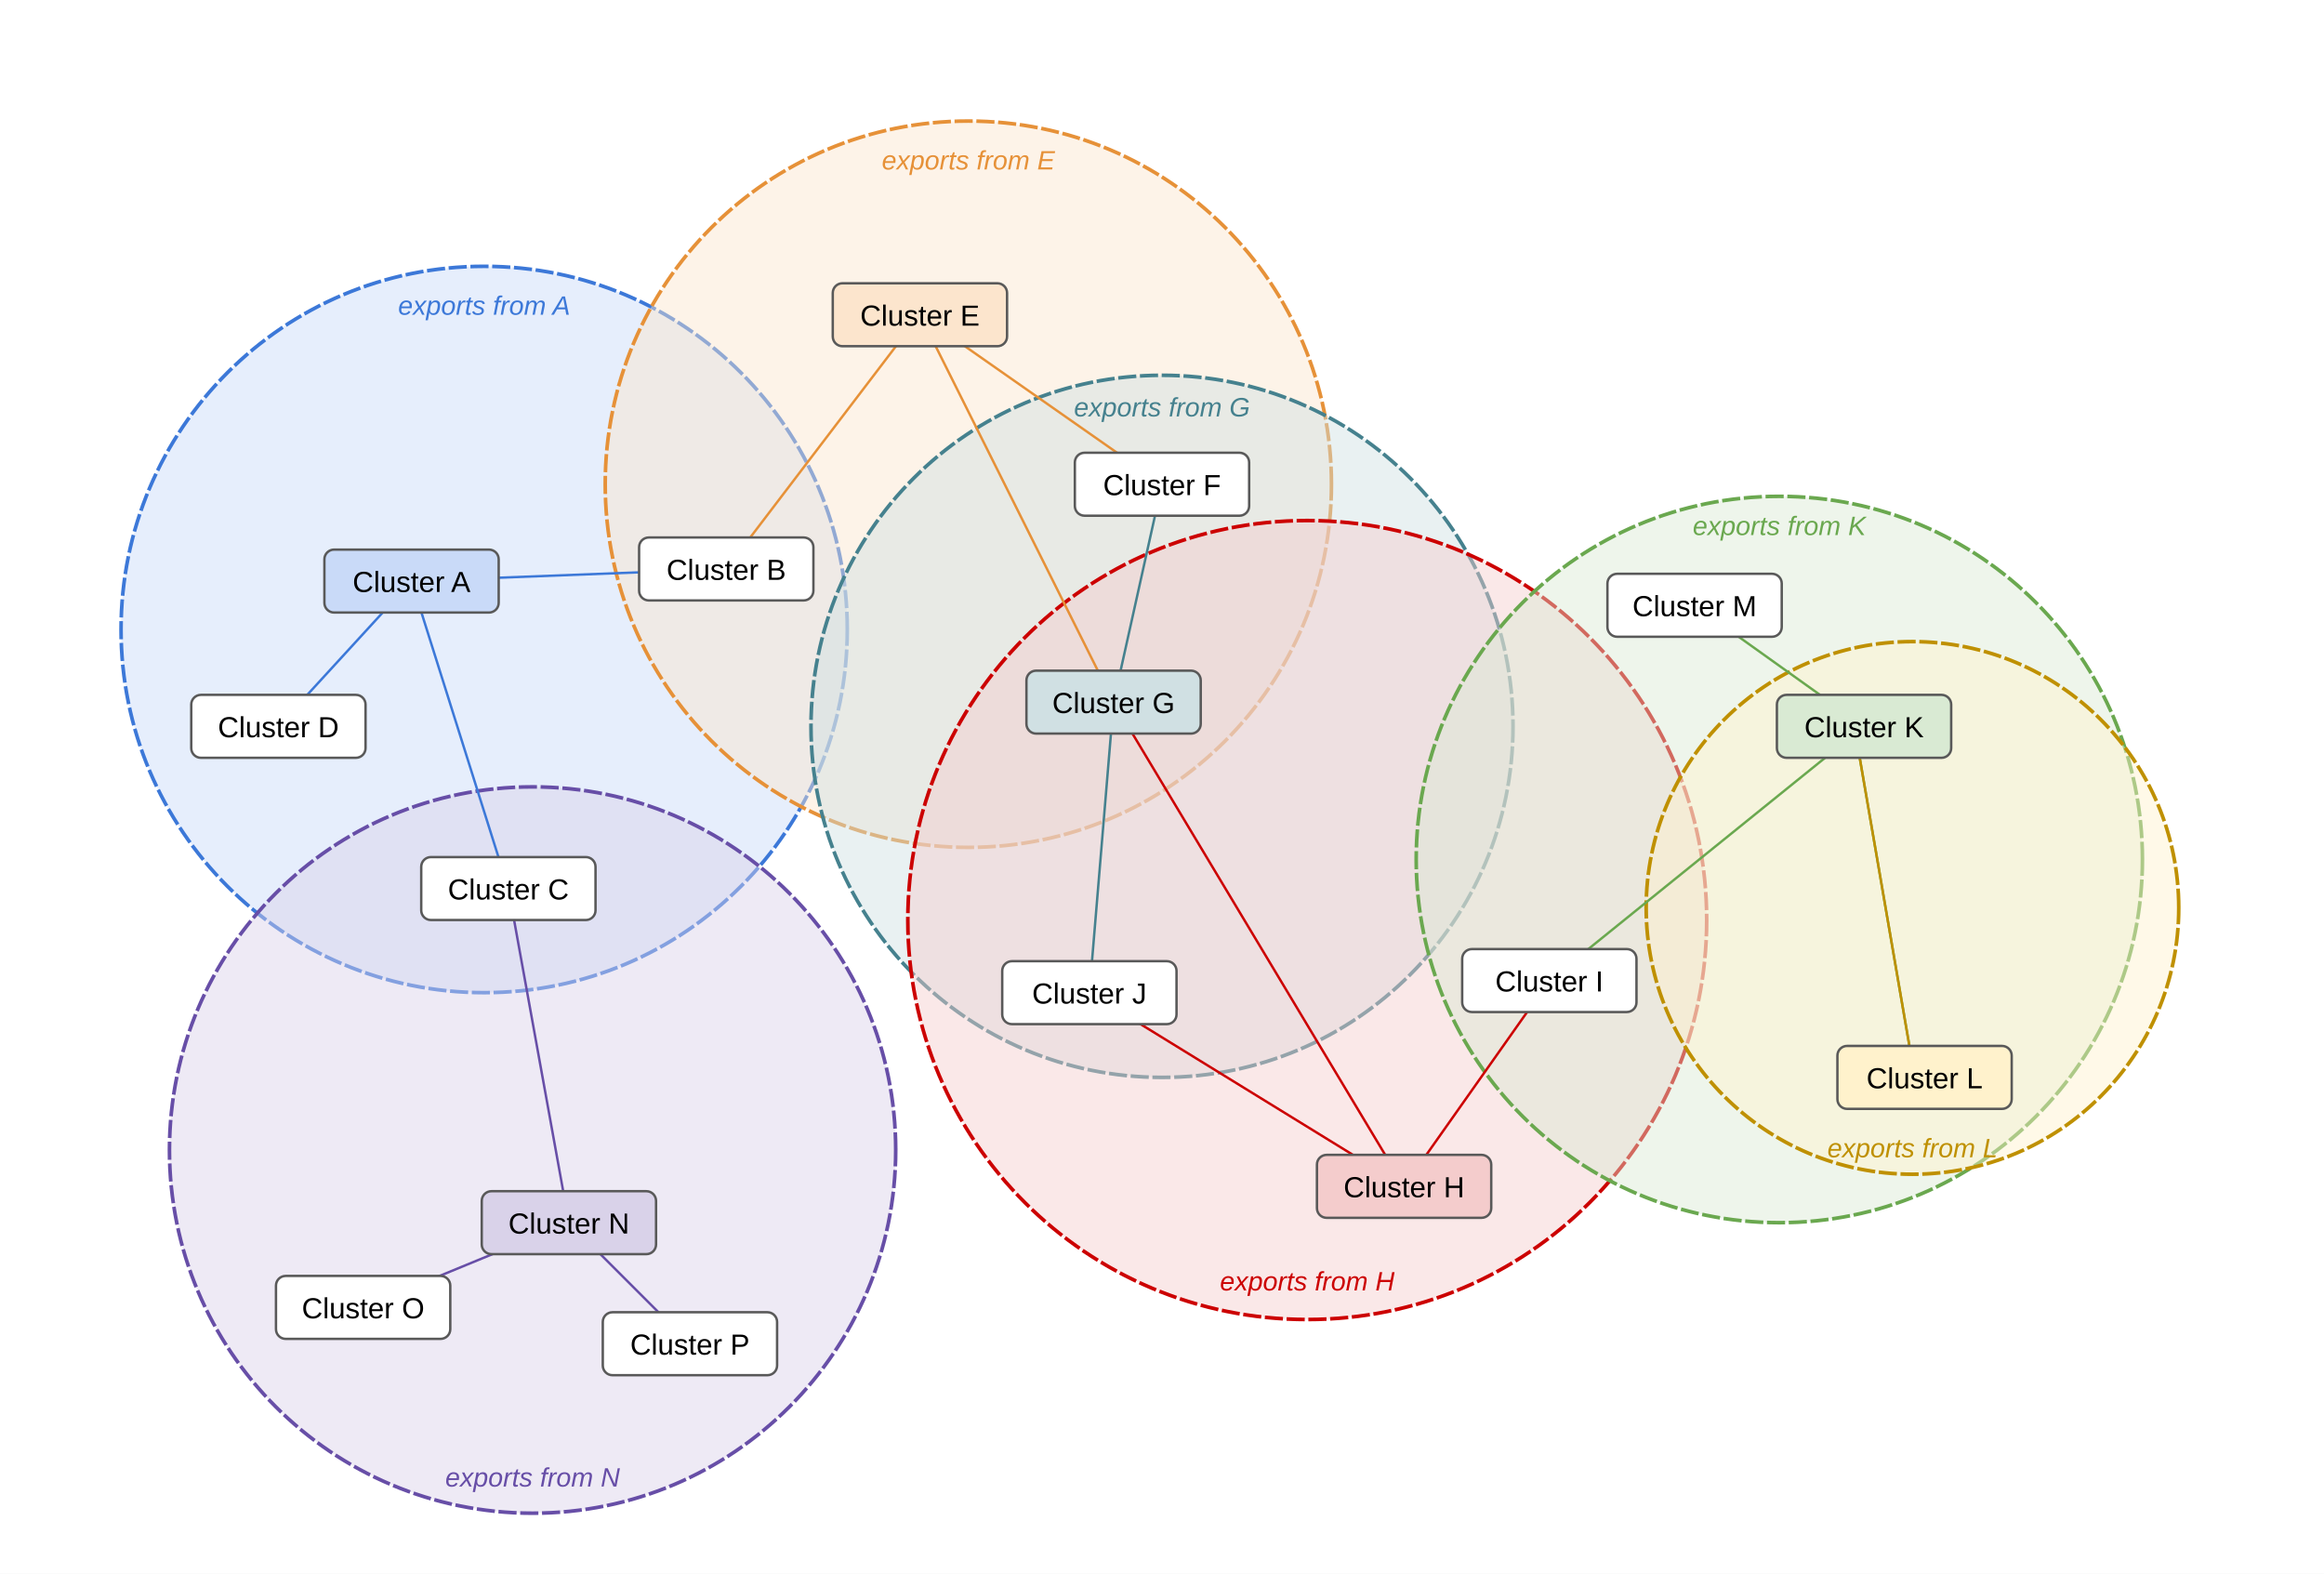
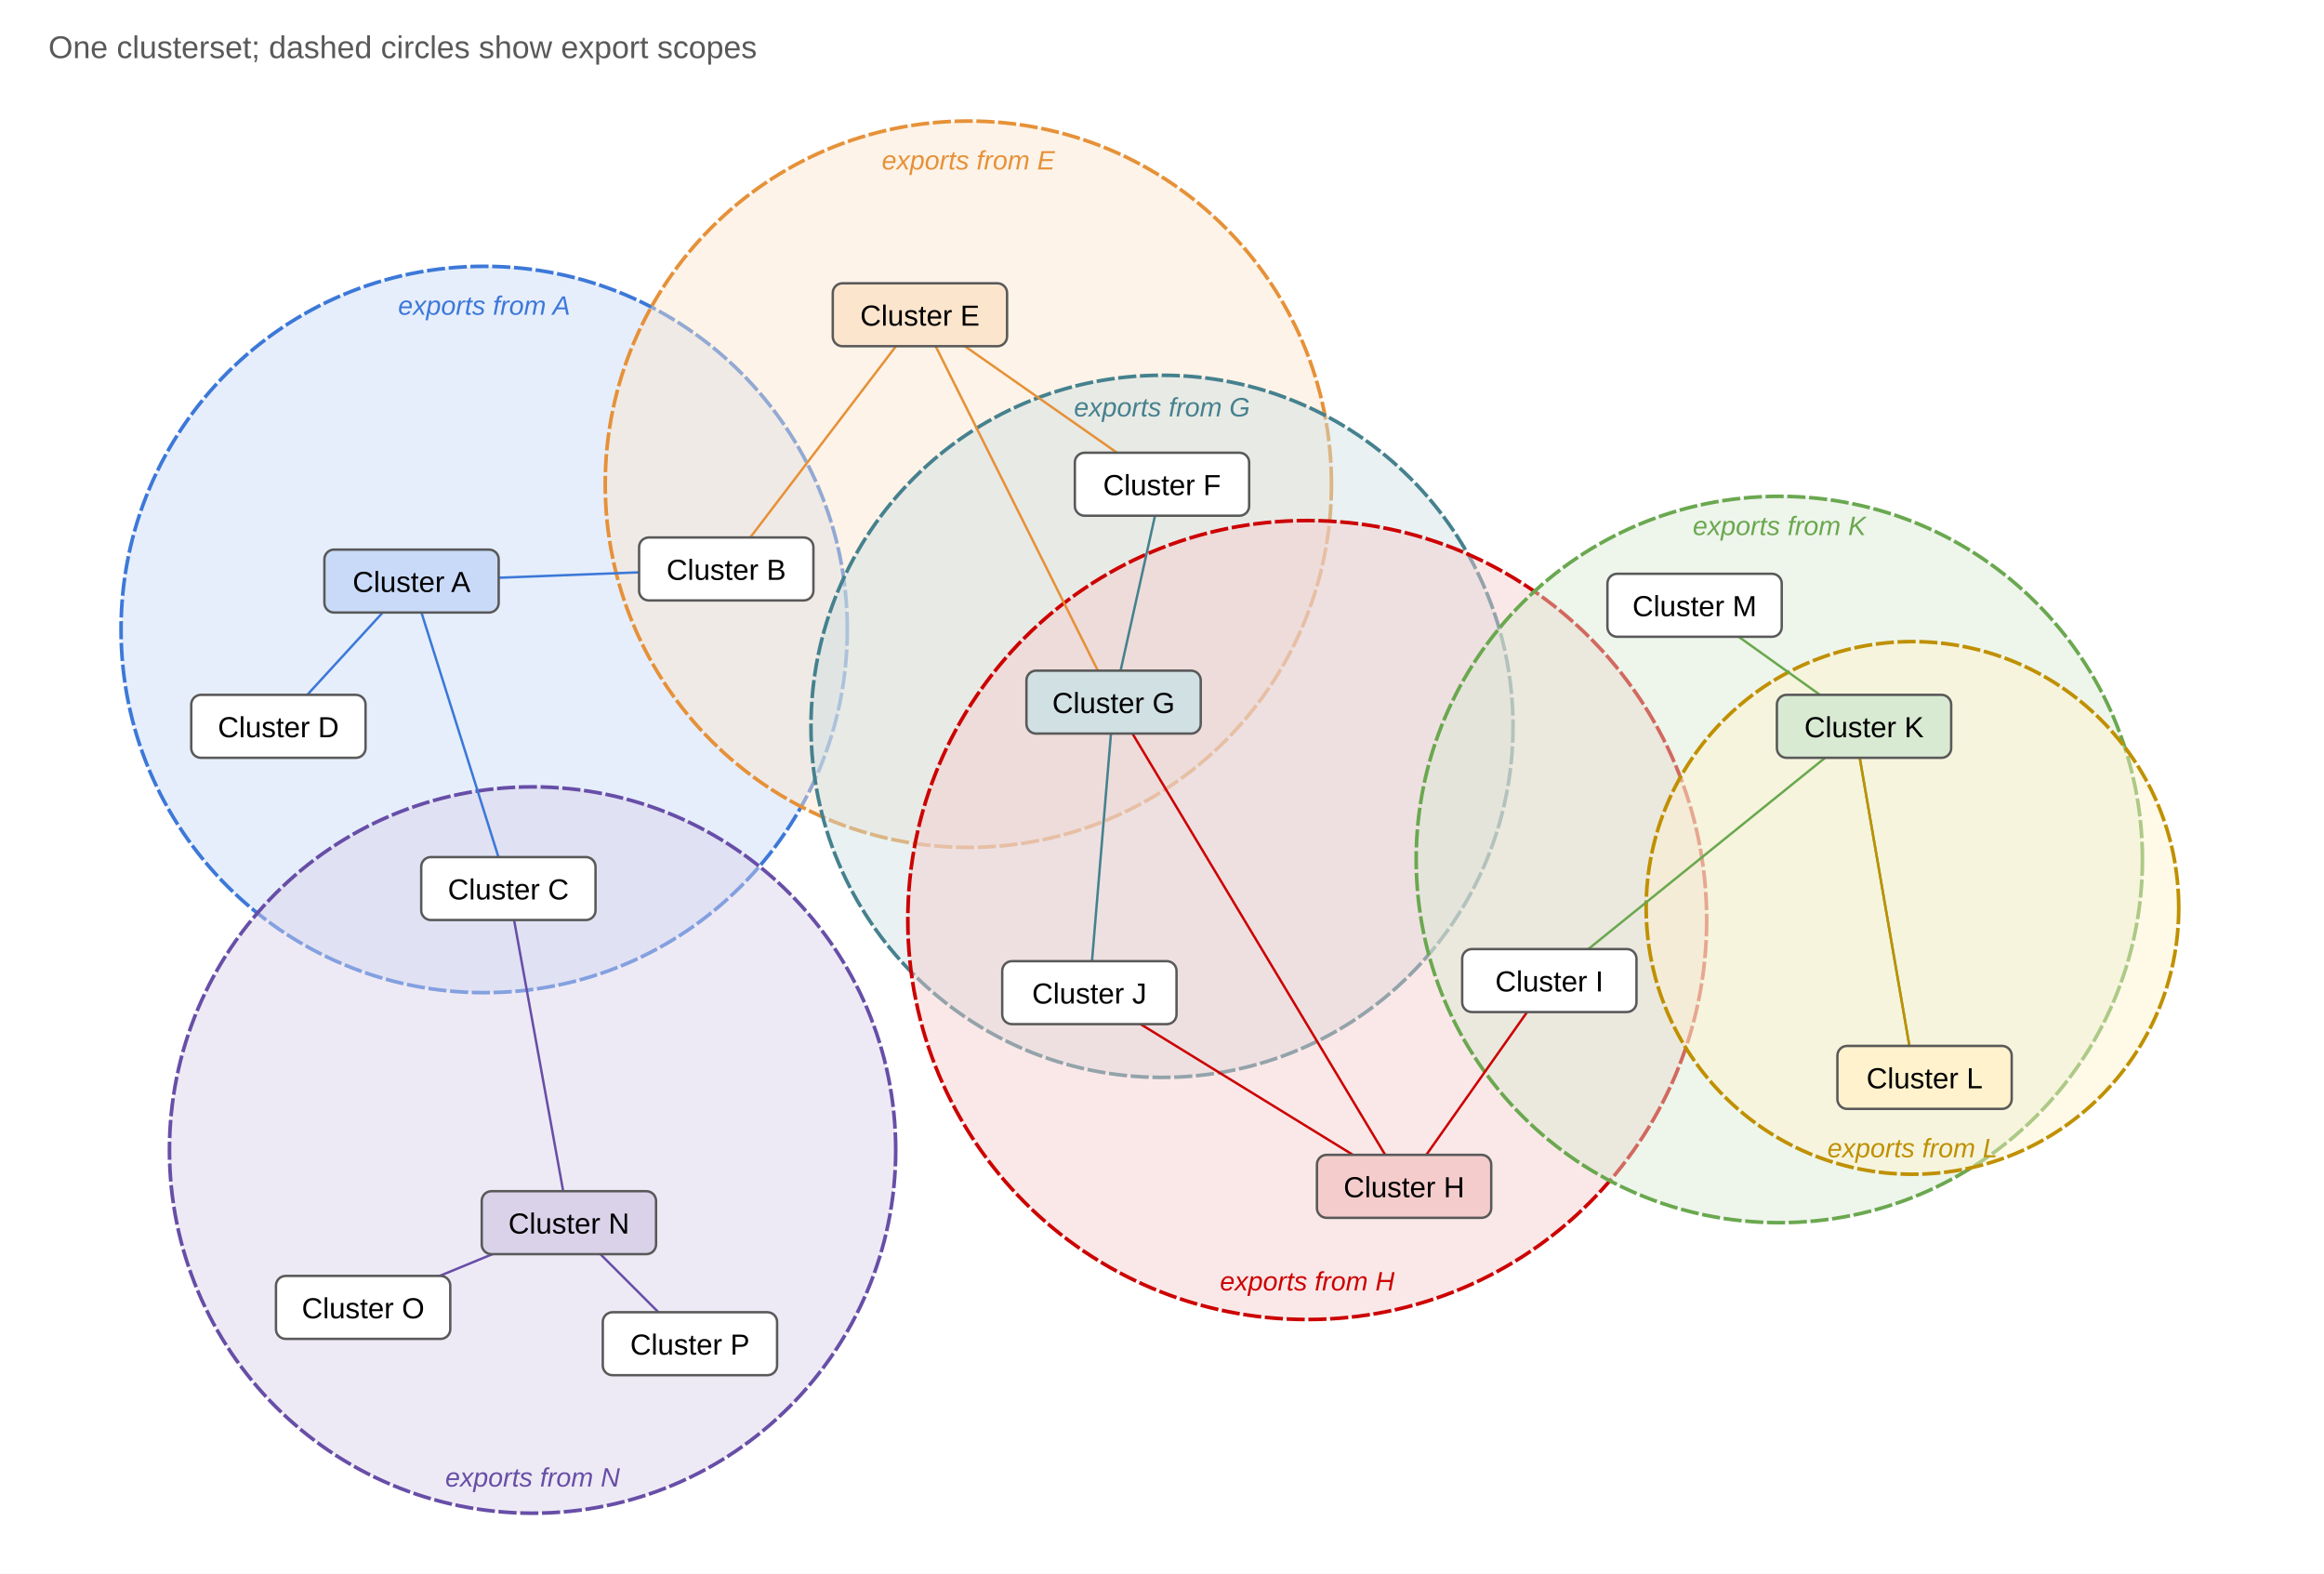
<svg xmlns="http://www.w3.org/2000/svg" version="1.1" viewBox="0 0 960 650" fill="none" stroke="none" stroke-linecap="square" stroke-miterlimit="10">
  <rect x="0" y="0" width="960" height="650" fill="#ffffff" />
+   <text x="20" y="24" font-family="Arial, sans-serif" font-size="13" fill="#595959">One clusterset; dashed circles show export scopes</text>
  <circle cx="200" cy="260" r="150" fill="#c9daf8" fill-opacity="0.45" stroke="#3c78d8" stroke-width="1.5" stroke-dasharray="6.0,3.0" />
  <circle cx="400" cy="200" r="150" fill="#fce5cd" fill-opacity="0.45" stroke="#e69138" stroke-width="1.5" stroke-dasharray="6.0,3.0" />
  <circle cx="480" cy="300" r="145" fill="#d0e0e3" fill-opacity="0.45" stroke="#45818e" stroke-width="1.5" stroke-dasharray="6.0,3.0" />
  <circle cx="540" cy="380" r="165" fill="#f4cccc" fill-opacity="0.45" stroke="#cc0000" stroke-width="1.5" stroke-dasharray="6.0,3.0" />
  <circle cx="735" cy="355" r="150" fill="#d9ead3" fill-opacity="0.45" stroke="#6aa84f" stroke-width="1.5" stroke-dasharray="6.0,3.0" />
  <circle cx="790" cy="375" r="110" fill="#fff2cc" fill-opacity="0.45" stroke="#bf9000" stroke-width="1.5" stroke-dasharray="6.0,3.0" />
  <circle cx="220" cy="475" r="150" fill="#d9d2e9" fill-opacity="0.45" stroke="#674ea7" stroke-width="1.5" stroke-dasharray="6.0,3.0" />
  <text x="200" y="130" font-family="Arial, sans-serif" font-size="11" font-style="italic" fill="#3c78d8" text-anchor="middle">exports from A</text>
  <text x="400" y="70" font-family="Arial, sans-serif" font-size="11" font-style="italic" fill="#e69138" text-anchor="middle">exports from E</text>
  <text x="480" y="172" font-family="Arial, sans-serif" font-size="11" font-style="italic" fill="#45818e" text-anchor="middle">exports from G</text>
  <text x="540" y="533" font-family="Arial, sans-serif" font-size="11" font-style="italic" fill="#cc0000" text-anchor="middle">exports from H</text>
  <text x="735" y="221" font-family="Arial, sans-serif" font-size="11" font-style="italic" fill="#6aa84f" text-anchor="middle">exports from K</text>
  <text x="790" y="478" font-family="Arial, sans-serif" font-size="11" font-style="italic" fill="#bf9000" text-anchor="middle">exports from L</text>
  <text x="220" y="614" font-family="Arial, sans-serif" font-size="11" font-style="italic" fill="#674ea7" text-anchor="middle">exports from N</text>
  <line x1="170.0" y1="240.0" x2="300.0" y2="235.0" stroke="#3c78d8" stroke-width="1" />
  <line x1="170.0" y1="240.0" x2="210.0" y2="367.0" stroke="#3c78d8" stroke-width="1" />
  <line x1="170.0" y1="240.0" x2="115.0" y2="300.0" stroke="#3c78d8" stroke-width="1" />
  <line x1="380.0" y1="130.0" x2="300.0" y2="235.0" stroke="#e69138" stroke-width="1" />
  <line x1="380.0" y1="130.0" x2="480.0" y2="200.0" stroke="#e69138" stroke-width="1" />
  <line x1="380.0" y1="130.0" x2="460.0" y2="290.0" stroke="#e69138" stroke-width="1" />
  <line x1="460.0" y1="290.0" x2="480.0" y2="200.0" stroke="#45818e" stroke-width="1" />
  <line x1="460.0" y1="290.0" x2="450.0" y2="410.0" stroke="#45818e" stroke-width="1" />
  <line x1="580.0" y1="490.0" x2="460.0" y2="290.0" stroke="#cc0000" stroke-width="1" />
  <line x1="580.0" y1="490.0" x2="640.0" y2="405.0" stroke="#cc0000" stroke-width="1" />
  <line x1="580.0" y1="490.0" x2="450.0" y2="410.0" stroke="#cc0000" stroke-width="1" />
  <line x1="770.0" y1="300.0" x2="640.0" y2="405.0" stroke="#6aa84f" stroke-width="1" />
  <line x1="766.1" y1="300.7" x2="791.1" y2="445.7" stroke="#6aa84f" stroke-width="1" />
  <line x1="770.0" y1="300.0" x2="700.0" y2="250.0" stroke="#6aa84f" stroke-width="1" />
  <line x1="791.1" y1="445.7" x2="766.1" y2="300.7" stroke="#bf9000" stroke-width="1" />
  <line x1="235.0" y1="505.0" x2="210.0" y2="367.0" stroke="#674ea7" stroke-width="1" />
  <line x1="235.0" y1="505.0" x2="150.0" y2="540.0" stroke="#674ea7" stroke-width="1" />
  <line x1="235.0" y1="505.0" x2="285.0" y2="555.0" stroke="#674ea7" stroke-width="1" />
  <rect x="134" y="227" width="72" height="26" rx="4" fill="#c9daf8" stroke="#595959" stroke-width="1" />
  <text x="170" y="244.5" font-family="Arial, sans-serif" font-size="12" fill="#000000" text-anchor="middle">Cluster A</text>
  <rect x="264" y="222" width="72" height="26" rx="4" fill="#ffffff" stroke="#595959" stroke-width="1" />
  <text x="300" y="239.5" font-family="Arial, sans-serif" font-size="12" fill="#000000" text-anchor="middle">Cluster B</text>
  <rect x="174" y="354" width="72" height="26" rx="4" fill="#ffffff" stroke="#595959" stroke-width="1" />
  <text x="210" y="371.5" font-family="Arial, sans-serif" font-size="12" fill="#000000" text-anchor="middle">Cluster C</text>
  <rect x="79" y="287" width="72" height="26" rx="4" fill="#ffffff" stroke="#595959" stroke-width="1" />
  <text x="115" y="304.5" font-family="Arial, sans-serif" font-size="12" fill="#000000" text-anchor="middle">Cluster D</text>
  <rect x="344" y="117" width="72" height="26" rx="4" fill="#fce5cd" stroke="#595959" stroke-width="1" />
  <text x="380" y="134.5" font-family="Arial, sans-serif" font-size="12" fill="#000000" text-anchor="middle">Cluster E</text>
  <rect x="444" y="187" width="72" height="26" rx="4" fill="#ffffff" stroke="#595959" stroke-width="1" />
  <text x="480" y="204.5" font-family="Arial, sans-serif" font-size="12" fill="#000000" text-anchor="middle">Cluster F</text>
  <rect x="424" y="277" width="72" height="26" rx="4" fill="#d0e0e3" stroke="#595959" stroke-width="1" />
  <text x="460" y="294.5" font-family="Arial, sans-serif" font-size="12" fill="#000000" text-anchor="middle">Cluster G</text>
  <rect x="544" y="477" width="72" height="26" rx="4" fill="#f4cccc" stroke="#595959" stroke-width="1" />
  <text x="580" y="494.5" font-family="Arial, sans-serif" font-size="12" fill="#000000" text-anchor="middle">Cluster H</text>
  <rect x="604" y="392" width="72" height="26" rx="4" fill="#ffffff" stroke="#595959" stroke-width="1" />
  <text x="640" y="409.5" font-family="Arial, sans-serif" font-size="12" fill="#000000" text-anchor="middle">Cluster I</text>
  <rect x="414" y="397" width="72" height="26" rx="4" fill="#ffffff" stroke="#595959" stroke-width="1" />
  <text x="450" y="414.5" font-family="Arial, sans-serif" font-size="12" fill="#000000" text-anchor="middle">Cluster J</text>
  <rect x="734" y="287" width="72" height="26" rx="4" fill="#d9ead3" stroke="#595959" stroke-width="1" />
  <text x="770" y="304.5" font-family="Arial, sans-serif" font-size="12" fill="#000000" text-anchor="middle">Cluster K</text>
  <rect x="759" y="432" width="72" height="26" rx="4" fill="#fff2cc" stroke="#595959" stroke-width="1" />
  <text x="795" y="449.5" font-family="Arial, sans-serif" font-size="12" fill="#000000" text-anchor="middle">Cluster L</text>
  <rect x="664" y="237" width="72" height="26" rx="4" fill="#ffffff" stroke="#595959" stroke-width="1" />
  <text x="700" y="254.5" font-family="Arial, sans-serif" font-size="12" fill="#000000" text-anchor="middle">Cluster M</text>
  <rect x="199" y="492" width="72" height="26" rx="4" fill="#d9d2e9" stroke="#595959" stroke-width="1" />
  <text x="235" y="509.5" font-family="Arial, sans-serif" font-size="12" fill="#000000" text-anchor="middle">Cluster N</text>
  <rect x="114" y="527" width="72" height="26" rx="4" fill="#ffffff" stroke="#595959" stroke-width="1" />
  <text x="150" y="544.5" font-family="Arial, sans-serif" font-size="12" fill="#000000" text-anchor="middle">Cluster O</text>
  <rect x="249" y="542" width="72" height="26" rx="4" fill="#ffffff" stroke="#595959" stroke-width="1" />
  <text x="285" y="559.5" font-family="Arial, sans-serif" font-size="12" fill="#000000" text-anchor="middle">Cluster P</text>
</svg>
